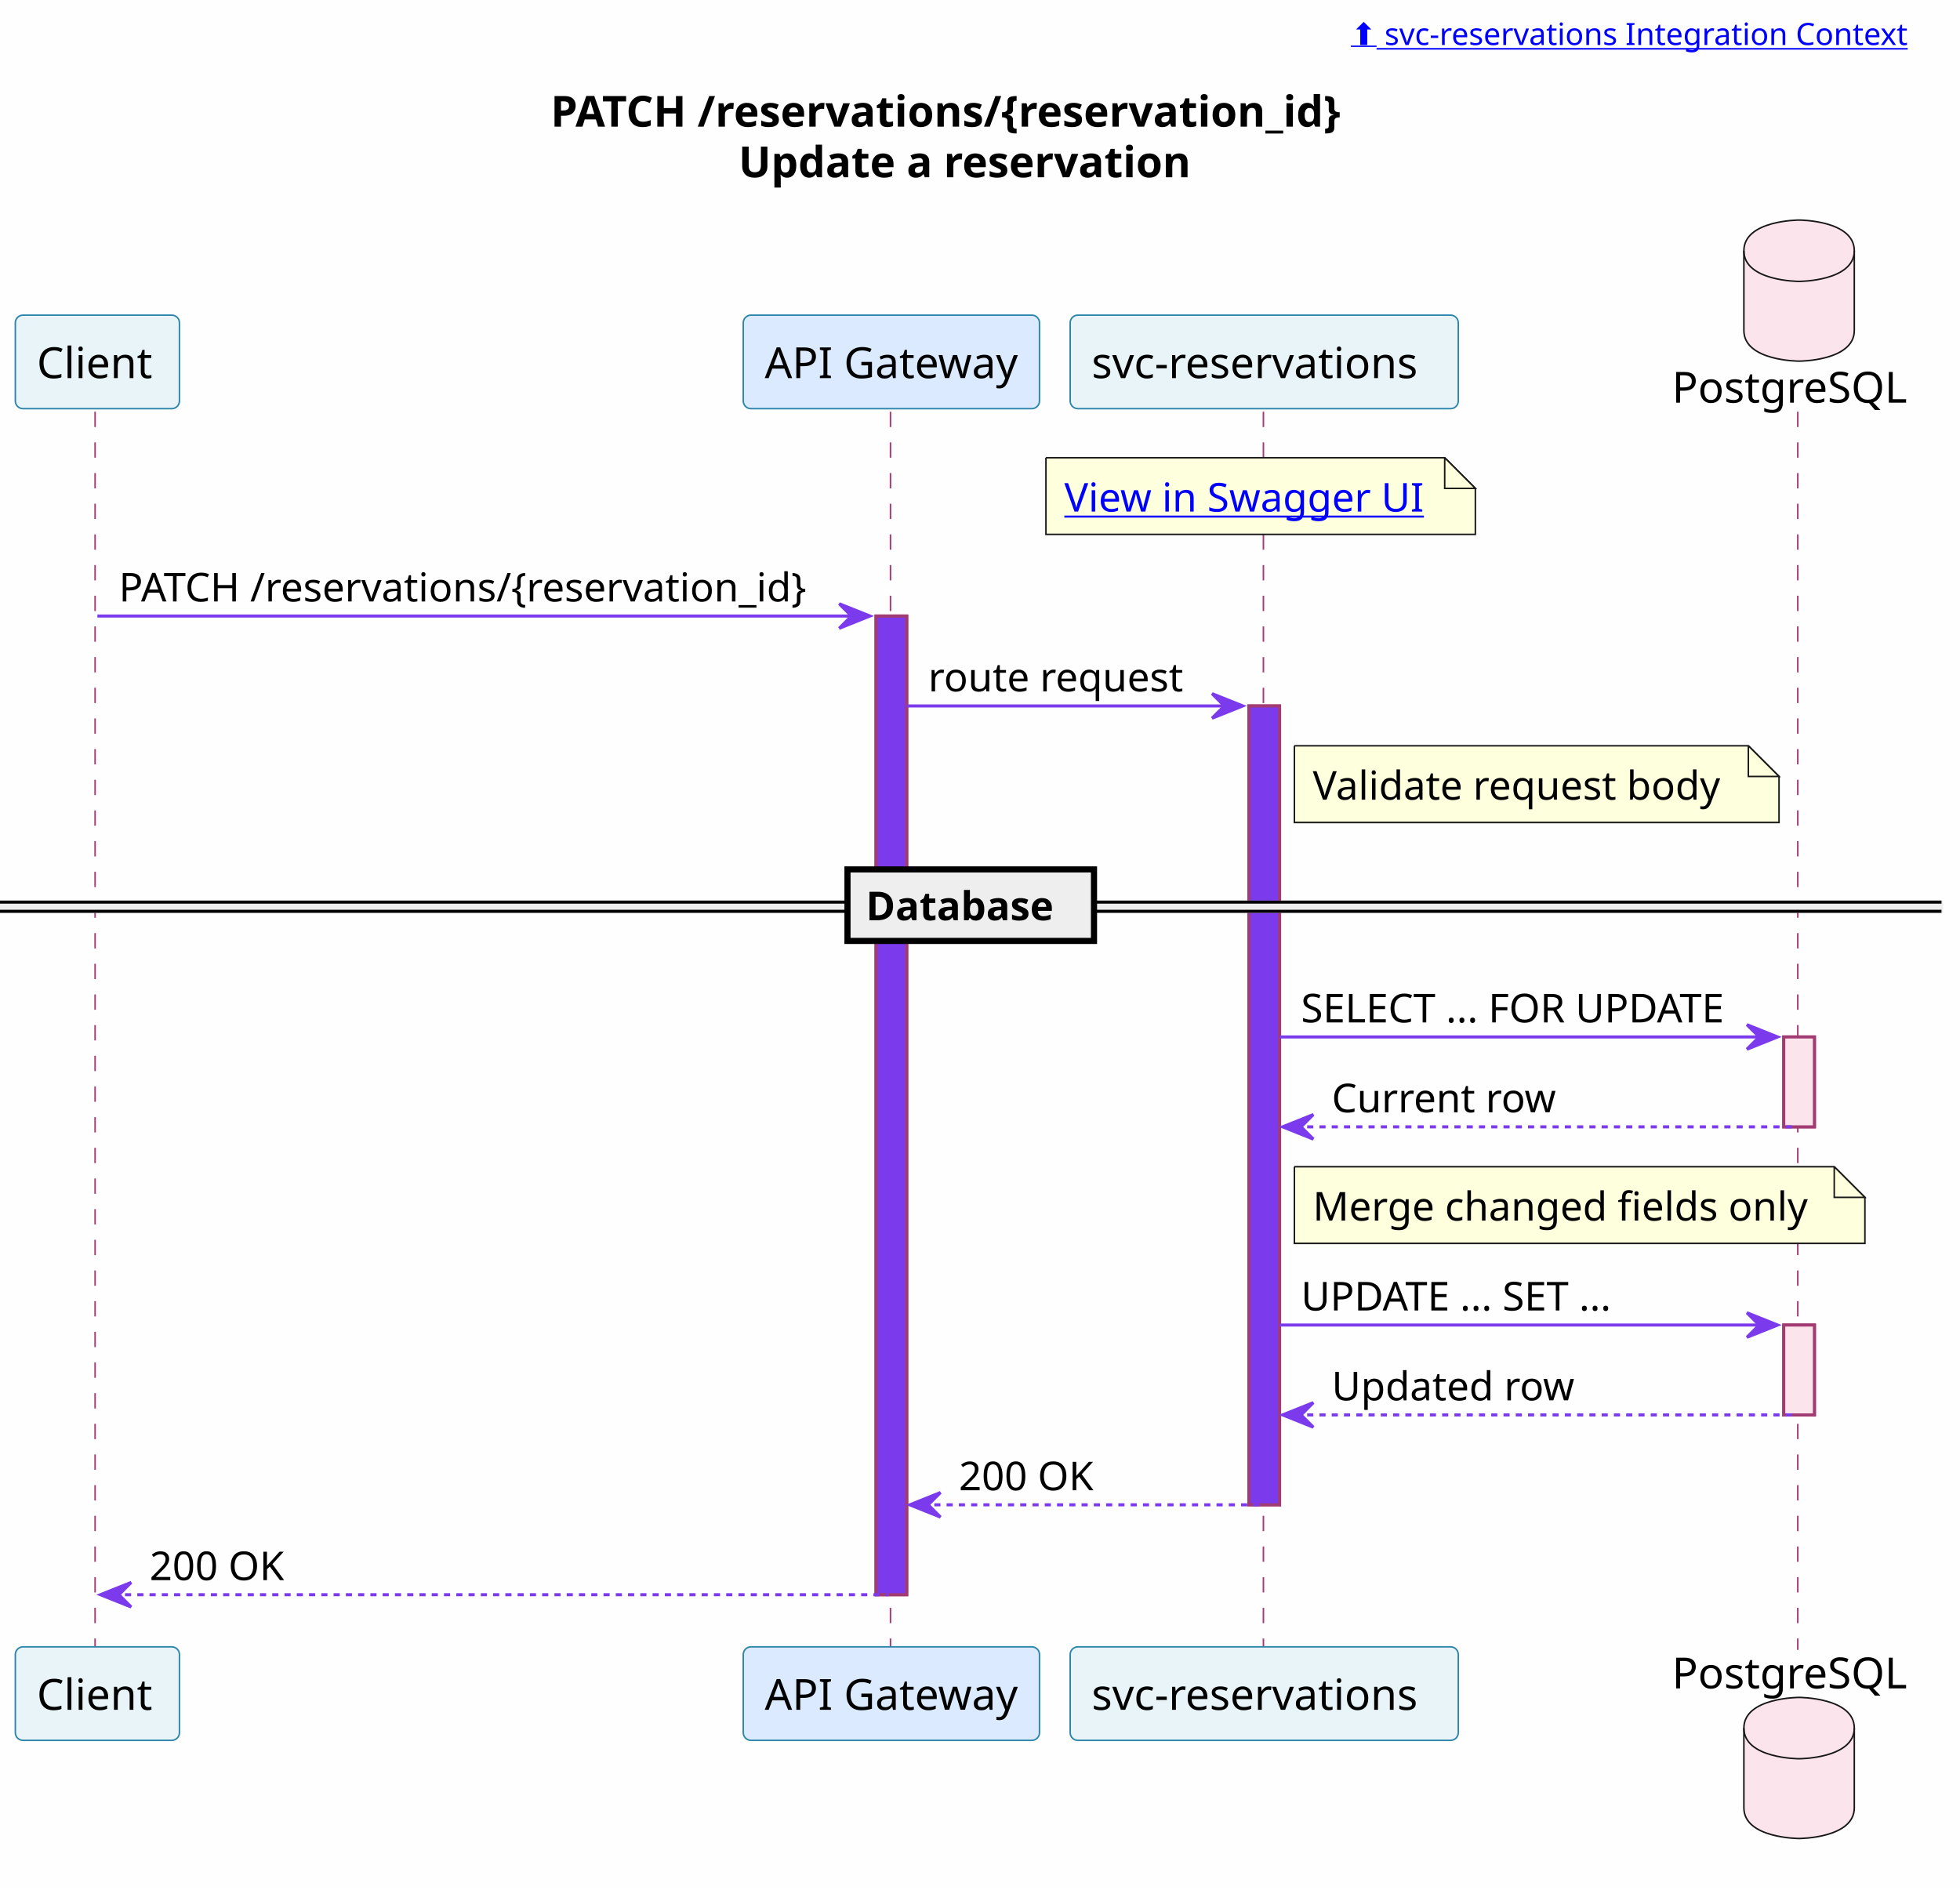
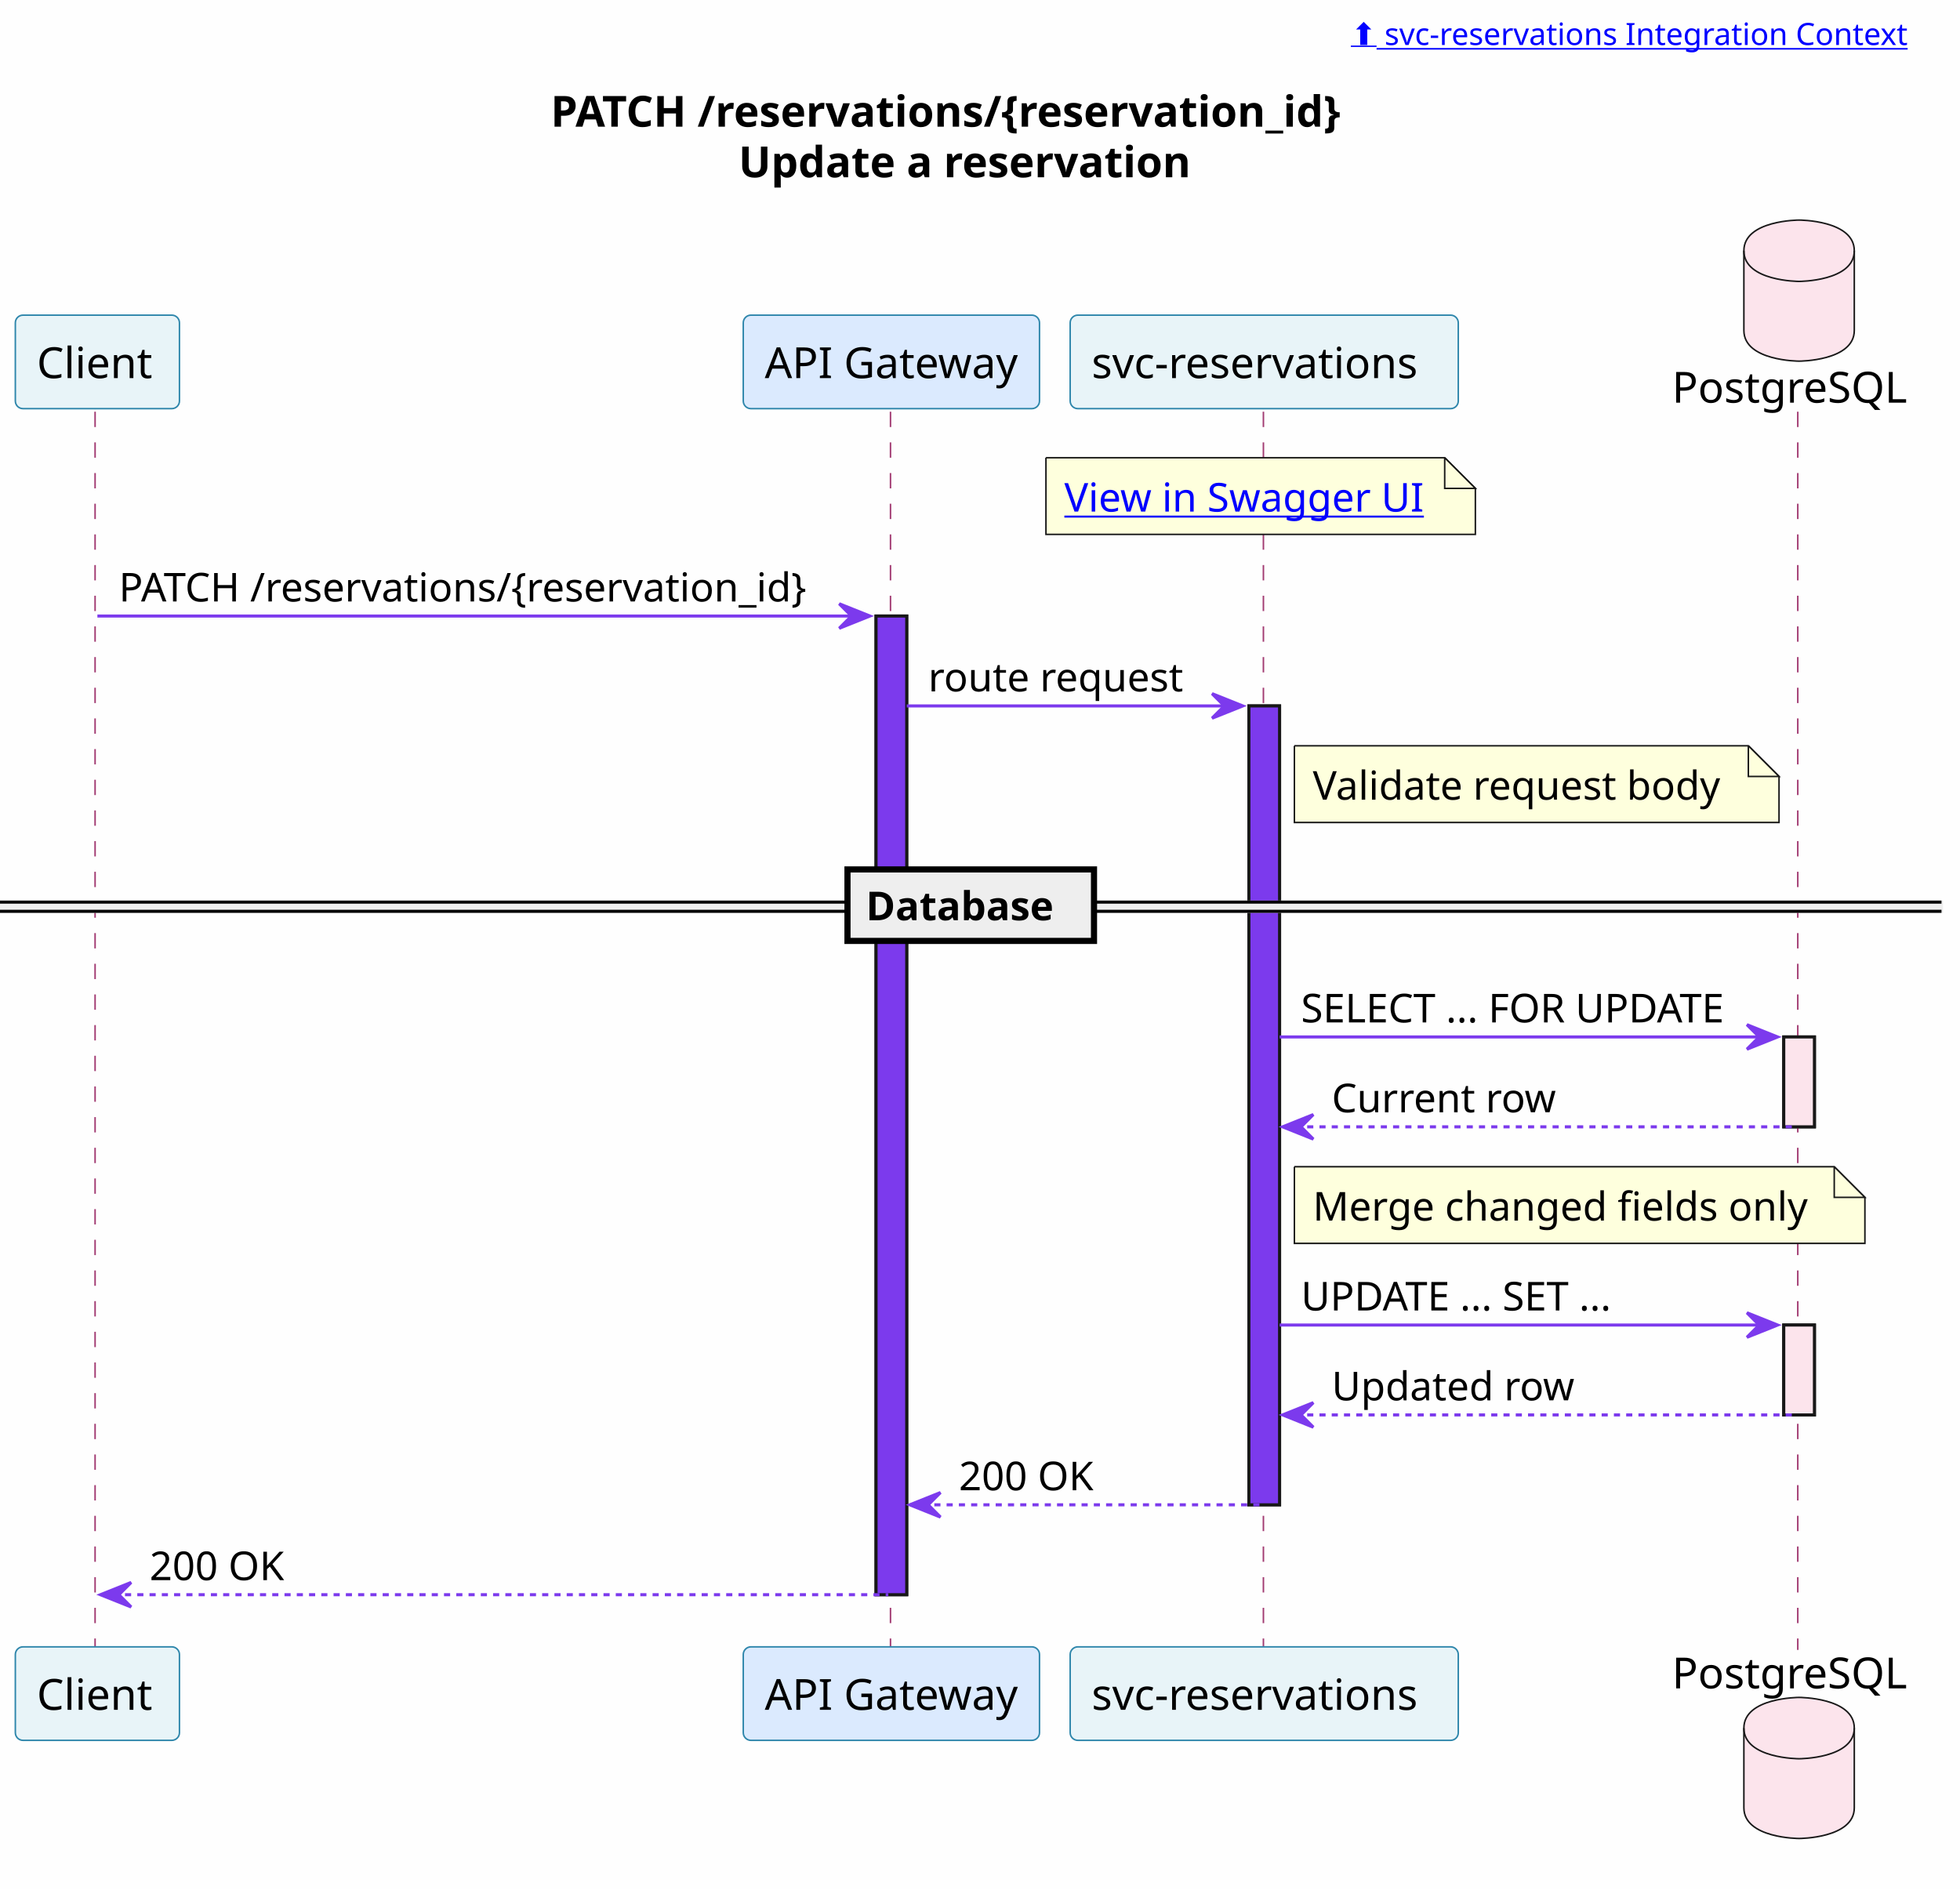
<svg xmlns="http://www.w3.org/2000/svg" xmlns:xlink="http://www.w3.org/1999/xlink" contentStyleType="text/css" data-diagram-type="SEQUENCE" height="616px" preserveAspectRatio="none" style="width:639px;height:616px;background:#FEFEFE;" version="1.1" viewBox="0 0 639 616" width="639px" zoomAndPan="magnify">
  <defs />
  <g>
    <rect fill="#FEFEFE" height="616" style="stroke:none;stroke-width:1;" width="639" x="0" y="0" />
-     <text fill="#000000" font-family="Segoe UI" font-size="14" font-weight="bold" lengthAdjust="spacing" textLength="272.918" x="179.523" y="41.312">PATCH /reservations/{reservation_id}</text>
-     <text fill="#000000" font-family="Segoe UI" font-size="14" font-weight="bold" lengthAdjust="spacing" textLength="150.377" x="240.793" y="57.801">Update a reservation</text>
+     <text fill="#000000" font-family="'Segoe UI'" font-size="14" font-weight="bold" lengthAdjust="spacing" textLength="272.918" x="179.523" y="41.312">PATCH /reservations/{reservation_id}</text>
+     <text fill="#000000" font-family="'Segoe UI'" font-size="14" font-weight="bold" lengthAdjust="spacing" textLength="150.377" x="240.793" y="57.801">Update a reservation</text>
    <g>
-       <rect fill="#7C3AED" height="319.106" style="stroke:#A23B72;stroke-width:1;" width="10" x="285.609" y="200.863" />
+       <rect fill="#7C3AED" height="319.106" style="stroke:#181818;stroke-width:1;" width="10" x="285.609" y="200.863" />
    </g>
    <g>
-       <rect fill="#7C3AED" height="260.484" style="stroke:#A23B72;stroke-width:1;" width="10" x="407.165" y="230.174" />
+       <rect fill="#7C3AED" height="260.484" style="stroke:#181818;stroke-width:1;" width="10" x="407.165" y="230.174" />
    </g>
    <g>
-       <rect fill="#FCE4EC" height="29.311" style="stroke:#A23B72;stroke-width:1;" width="10" x="581.539" y="338.106" />
+       <rect fill="#FCE4EC" height="29.311" style="stroke:#181818;stroke-width:1;" width="10" x="581.539" y="338.106" />
    </g>
    <g>
-       <rect fill="#FCE4EC" height="29.311" style="stroke:#A23B72;stroke-width:1;" width="10" x="581.539" y="432.037" />
+       <rect fill="#FCE4EC" height="29.311" style="stroke:#181818;stroke-width:1;" width="10" x="581.539" y="432.037" />
    </g>
-     <g>
-       <rect fill="#000000" fill-opacity="0" height="403.727" width="8" x="27.752" y="134.242" />
-       <line style="stroke:#A23B72;stroke-width:0.5;stroke-dasharray:5,5;" x1="31" x2="31" y1="134.242" y2="537.969" />
+     <g class="participant-lifeline" data-entity-uid="part1" data-qualified-name="Client" id="part1-lifeline">
+       <g>
+         <rect fill="#000000" fill-opacity="0" height="403.727" width="8" x="27.752" y="134.242" />
+         <line style="stroke:#A23B72;stroke-width:0.5;stroke-dasharray:5,5;" x1="31" x2="31" y1="134.242" y2="537.969" />
+       </g>
    </g>
-     <g>
-       <rect fill="#000000" fill-opacity="0" height="403.727" width="8" x="286.609" y="134.242" />
-       <line style="stroke:#A23B72;stroke-width:0.5;stroke-dasharray:5,5;" x1="290.32" x2="290.32" y1="134.242" y2="537.969" />
+     <g class="participant-lifeline" data-entity-uid="part2" data-qualified-name="GW" id="part2-lifeline">
+       <g>
+         <rect fill="#000000" fill-opacity="0" height="403.727" width="8" x="286.609" y="134.242" />
+         <line style="stroke:#A23B72;stroke-width:0.5;stroke-dasharray:5,5;" x1="290.32" x2="290.32" y1="134.242" y2="537.969" />
+       </g>
    </g>
-     <g>
-       <rect fill="#000000" fill-opacity="0" height="403.727" width="8" x="408.165" y="134.242" />
-       <line style="stroke:#A23B72;stroke-width:0.5;stroke-dasharray:5,5;" x1="411.898" x2="411.898" y1="134.242" y2="537.969" />
+     <g class="participant-lifeline" data-entity-uid="part3" data-qualified-name="Svc" id="part3-lifeline">
+       <g>
+         <rect fill="#000000" fill-opacity="0" height="403.727" width="8" x="408.165" y="134.242" />
+         <line style="stroke:#A23B72;stroke-width:0.5;stroke-dasharray:5,5;" x1="411.898" x2="411.898" y1="134.242" y2="537.969" />
+       </g>
    </g>
-     <g>
-       <rect fill="#000000" fill-opacity="0" height="403.727" width="8" x="582.539" y="134.242" />
-       <line style="stroke:#A23B72;stroke-width:0.5;stroke-dasharray:5,5;" x1="586.114" x2="586.114" y1="134.242" y2="537.969" />
+     <g class="participant-lifeline" data-entity-uid="part4" data-qualified-name="DB" id="part4-lifeline">
+       <g>
+         <rect fill="#000000" fill-opacity="0" height="403.727" width="8" x="582.539" y="134.242" />
+         <line style="stroke:#A23B72;stroke-width:0.5;stroke-dasharray:5,5;" x1="586.114" x2="586.114" y1="134.242" y2="537.969" />
+       </g>
    </g>
-     <g class="participant participant-head" data-participant="Client">
+     <g class="participant participant-head" data-entity-uid="part1" data-qualified-name="Client" id="part1-head">
      <a href="/applications/" target="_top" title="/applications/" xlink:actuate="onRequest" xlink:href="/applications/" xlink:show="new" xlink:title="/applications/" xlink:type="simple">
        <rect fill="#E8F4F8" height="30.488" rx="2.5" ry="2.5" style="stroke:#2E86AB;stroke-width:0.5;" width="53.505" x="5" y="102.754" />
-         <text fill="#000000" font-family="Segoe UI" font-size="14" lengthAdjust="spacing" textLength="39.505" x="12" y="123.289">Client</text>
+         <text fill="#000000" font-family="'Segoe UI'" font-size="14" lengthAdjust="spacing" textLength="39.505" x="12" y="123.289">Client</text>
      </a>
    </g>
-     <g class="participant participant-tail" data-participant="Client">
+     <g class="participant participant-tail" data-entity-uid="part1" data-qualified-name="Client" id="part1-tail">
      <a href="/applications/" target="_top" title="/applications/" xlink:actuate="onRequest" xlink:href="/applications/" xlink:show="new" xlink:title="/applications/" xlink:type="simple">
        <rect fill="#E8F4F8" height="30.488" rx="2.5" ry="2.5" style="stroke:#2E86AB;stroke-width:0.5;" width="53.505" x="5" y="536.969" />
-         <text fill="#000000" font-family="Segoe UI" font-size="14" lengthAdjust="spacing" textLength="39.505" x="12" y="557.504">Client</text>
+         <text fill="#000000" font-family="'Segoe UI'" font-size="14" lengthAdjust="spacing" textLength="39.505" x="12" y="557.504">Client</text>
      </a>
    </g>
-     <g class="participant participant-head" data-participant="GW">
-       <rect fill="#DBEAFE" height="30.488" rx="2.5" ry="2.5" style="stroke:#2E86AB;stroke-width:0.5;" width="96.578" x="242.32" y="102.754" />
-       <text fill="#000000" font-family="Segoe UI" font-size="14" lengthAdjust="spacing" textLength="82.578" x="249.32" y="123.289">API Gateway</text>
+     <g class="participant participant-head" data-entity-uid="part2" data-qualified-name="GW" id="part2-head">
+       <a href="/actors/#api-gateway" target="_top" title="/actors/#api-gateway" xlink:actuate="onRequest" xlink:href="/actors/#api-gateway" xlink:show="new" xlink:title="/actors/#api-gateway" xlink:type="simple">
+         <rect fill="#DBEAFE" height="30.488" rx="2.5" ry="2.5" style="stroke:#2E86AB;stroke-width:0.5;" width="96.578" x="242.32" y="102.754" />
+         <text fill="#000000" font-family="'Segoe UI'" font-size="14" lengthAdjust="spacing" textLength="82.578" x="249.32" y="123.289">API Gateway</text>
+       </a>
    </g>
-     <g class="participant participant-tail" data-participant="GW">
-       <rect fill="#DBEAFE" height="30.488" rx="2.5" ry="2.5" style="stroke:#2E86AB;stroke-width:0.5;" width="96.578" x="242.32" y="536.969" />
-       <text fill="#000000" font-family="Segoe UI" font-size="14" lengthAdjust="spacing" textLength="82.578" x="249.32" y="557.504">API Gateway</text>
+     <g class="participant participant-tail" data-entity-uid="part2" data-qualified-name="GW" id="part2-tail">
+       <a href="/actors/#api-gateway" target="_top" title="/actors/#api-gateway" xlink:actuate="onRequest" xlink:href="/actors/#api-gateway" xlink:show="new" xlink:title="/actors/#api-gateway" xlink:type="simple">
+         <rect fill="#DBEAFE" height="30.488" rx="2.5" ry="2.5" style="stroke:#2E86AB;stroke-width:0.5;" width="96.578" x="242.32" y="536.969" />
+         <text fill="#000000" font-family="'Segoe UI'" font-size="14" lengthAdjust="spacing" textLength="82.578" x="249.32" y="557.504">API Gateway</text>
+       </a>
    </g>
-     <g class="participant participant-head" data-participant="Svc">
+     <g class="participant participant-head" data-entity-uid="part3" data-qualified-name="Svc" id="part3-head">
      <a href="/microservices/svc-reservations/" target="_top" title="/microservices/svc-reservations/" xlink:actuate="onRequest" xlink:href="/microservices/svc-reservations/" xlink:show="new" xlink:title="/microservices/svc-reservations/" xlink:type="simple">
        <rect fill="#E8F4F8" height="30.488" rx="2.5" ry="2.5" style="stroke:#2E86AB;stroke-width:0.5;" width="126.533" x="348.898" y="102.754" />
-         <text fill="#000000" font-family="Segoe UI" font-size="14" lengthAdjust="spacing" textLength="112.533" x="355.898" y="123.289">svc-reservations</text>
+         <text fill="#000000" font-family="'Segoe UI'" font-size="14" lengthAdjust="spacing" textLength="112.533" x="355.898" y="123.289">svc-reservations</text>
      </a>
    </g>
-     <g class="participant participant-tail" data-participant="Svc">
+     <g class="participant participant-tail" data-entity-uid="part3" data-qualified-name="Svc" id="part3-tail">
      <a href="/microservices/svc-reservations/" target="_top" title="/microservices/svc-reservations/" xlink:actuate="onRequest" xlink:href="/microservices/svc-reservations/" xlink:show="new" xlink:title="/microservices/svc-reservations/" xlink:type="simple">
        <rect fill="#E8F4F8" height="30.488" rx="2.5" ry="2.5" style="stroke:#2E86AB;stroke-width:0.5;" width="126.533" x="348.898" y="536.969" />
-         <text fill="#000000" font-family="Segoe UI" font-size="14" lengthAdjust="spacing" textLength="112.533" x="355.898" y="557.504">svc-reservations</text>
+         <text fill="#000000" font-family="'Segoe UI'" font-size="14" lengthAdjust="spacing" textLength="112.533" x="355.898" y="557.504">svc-reservations</text>
      </a>
    </g>
-     <g class="participant participant-head" data-participant="DB">
-       <text fill="#000000" font-family="Segoe UI" font-size="14" lengthAdjust="spacing" textLength="76.85" x="545.114" y="131.289">PostgreSQL</text>
+     <g class="participant participant-head" data-entity-uid="part4" data-qualified-name="DB" id="part4-head">
+       <text fill="#000000" font-family="'Segoe UI'" font-size="14" lengthAdjust="spacing" textLength="76.85" x="545.114" y="131.289">PostgreSQL</text>
      <path d="M568.539,81.754 C568.539,71.754 586.539,71.754 586.539,71.754 C586.539,71.754 604.539,71.754 604.539,81.754 L604.539,107.754 C604.539,117.754 586.539,117.754 586.539,117.754 C586.539,117.754 568.539,117.754 568.539,107.754 L568.539,81.754" fill="#FCE4EC" style="stroke:#181818;stroke-width:0.5;" />
      <path d="M568.539,81.754 C568.539,91.754 586.539,91.754 586.539,91.754 C586.539,91.754 604.539,91.754 604.539,81.754" fill="none" style="stroke:#181818;stroke-width:0.5;" />
    </g>
-     <g class="participant participant-tail" data-participant="DB">
-       <text fill="#000000" font-family="Segoe UI" font-size="14" lengthAdjust="spacing" textLength="76.85" x="545.114" y="550.504">PostgreSQL</text>
+     <g class="participant participant-tail" data-entity-uid="part4" data-qualified-name="DB" id="part4-tail">
+       <text fill="#000000" font-family="'Segoe UI'" font-size="14" lengthAdjust="spacing" textLength="76.85" x="545.114" y="550.504">PostgreSQL</text>
      <path d="M568.539,563.457 C568.539,553.457 586.539,553.457 586.539,553.457 C586.539,553.457 604.539,553.457 604.539,563.457 L604.539,589.457 C604.539,599.457 586.539,599.457 586.539,599.457 C586.539,599.457 568.539,599.457 568.539,589.457 L568.539,563.457" fill="#FCE4EC" style="stroke:#181818;stroke-width:0.5;" />
      <path d="M568.539,563.457 C568.539,573.457 586.539,573.457 586.539,573.457 C586.539,573.457 604.539,573.457 604.539,563.457" fill="none" style="stroke:#181818;stroke-width:0.5;" />
    </g>
    <g>
-       <rect fill="#7C3AED" height="319.106" style="stroke:#A23B72;stroke-width:1;" width="10" x="285.609" y="200.863" />
+       <rect fill="#7C3AED" height="319.106" style="stroke:#181818;stroke-width:1;" width="10" x="285.609" y="200.863" />
    </g>
    <g>
-       <rect fill="#7C3AED" height="260.484" style="stroke:#A23B72;stroke-width:1;" width="10" x="407.165" y="230.174" />
+       <rect fill="#7C3AED" height="260.484" style="stroke:#181818;stroke-width:1;" width="10" x="407.165" y="230.174" />
    </g>
    <g>
-       <rect fill="#FCE4EC" height="29.311" style="stroke:#A23B72;stroke-width:1;" width="10" x="581.539" y="338.106" />
+       <rect fill="#FCE4EC" height="29.311" style="stroke:#181818;stroke-width:1;" width="10" x="581.539" y="338.106" />
    </g>
    <g>
-       <rect fill="#FCE4EC" height="29.311" style="stroke:#A23B72;stroke-width:1;" width="10" x="581.539" y="432.037" />
+       <rect fill="#FCE4EC" height="29.311" style="stroke:#181818;stroke-width:1;" width="10" x="581.539" y="432.037" />
    </g>
    <path d="M341,149.242 L341,174.242 L481,174.242 L481,159.242 L471,149.242 L341,149.242" fill="#FEFFDD" style="stroke:#181818;stroke-width:0.5;" />
    <path d="M471,149.242 L471,159.242 L481,159.242 L471,149.242" fill="#FEFFDD" style="stroke:#181818;stroke-width:0.5;" />
    <a href="/services/api/svc-reservations.html#/Reservations/updateReservation" target="_top" title="/services/api/svc-reservations.html#/Reservations/updateReservation" xlink:actuate="onRequest" xlink:href="/services/api/svc-reservations.html#/Reservations/updateReservation" xlink:show="new" xlink:title="/services/api/svc-reservations.html#/Reservations/updateReservation" xlink:type="simple">
-       <text fill="#0000FF" font-family="Segoe UI" font-size="13" lengthAdjust="spacing" text-decoration="underline" textLength="119.406" x="347" y="166.81">View in Swagger UI</text>
+       <text fill="#0000FF" font-family="'Segoe UI'" font-size="13" lengthAdjust="spacing" text-decoration="underline" textLength="119.406" x="347" y="166.81">View in Swagger UI</text>
    </a>
-     <g class="message" data-participant-1="Client" data-participant-2="GW">
+     <g class="message" data-entity-1="part1" data-entity-2="part2" id="msg1">
      <polygon fill="#7C3AED" points="273.609,196.863,283.609,200.863,273.609,204.863,277.609,200.863" style="stroke:#7C3AED;stroke-width:1;" />
      <line style="stroke:#7C3AED;stroke-width:1;" x1="31.752" x2="279.609" y1="200.863" y2="200.863" />
-       <text fill="#000000" font-family="Segoe UI" font-size="13" lengthAdjust="spacing" textLength="234.857" x="38.752" y="196.121">PATCH /reservations/{reservation_id}</text>
+       <text fill="#000000" font-family="'Segoe UI'" font-size="13" lengthAdjust="spacing" textLength="234.857" x="38.752" y="196.121">PATCH /reservations/{reservation_id}</text>
    </g>
-     <g class="message" data-participant-1="GW" data-participant-2="Svc">
+     <g class="message" data-entity-1="part2" data-entity-2="part3" id="msg2">
      <polygon fill="#7C3AED" points="395.165,226.174,405.165,230.174,395.165,234.174,399.165,230.174" style="stroke:#7C3AED;stroke-width:1;" />
      <line style="stroke:#7C3AED;stroke-width:1;" x1="295.609" x2="401.165" y1="230.174" y2="230.174" />
-       <text fill="#000000" font-family="Segoe UI" font-size="13" lengthAdjust="spacing" textLength="85.135" x="302.609" y="225.432">route request</text>
+       <text fill="#000000" font-family="'Segoe UI'" font-size="13" lengthAdjust="spacing" textLength="85.135" x="302.609" y="225.432">route request</text>
    </g>
    <path d="M422,243.174 L422,268.174 L580,268.174 L580,253.174 L570,243.174 L422,243.174" fill="#FEFFDD" style="stroke:#181818;stroke-width:0.5;" />
    <path d="M570,243.174 L570,253.174 L580,253.174 L570,243.174" fill="#FEFFDD" style="stroke:#181818;stroke-width:0.5;" />
-     <text fill="#000000" font-family="Segoe UI" font-size="13" lengthAdjust="spacing" textLength="137.573" x="428" y="260.742">Validate request body</text>
+     <text fill="#000000" font-family="'Segoe UI'" font-size="13" lengthAdjust="spacing" textLength="137.573" x="428" y="260.742">Validate request body</text>
    <rect fill="#EEEEEE" height="3" style="stroke:#EEEEEE;stroke-width:1;" width="632.964" x="0" y="294.14" />
    <line style="stroke:#000000;stroke-width:1;" x1="0" x2="632.964" y1="294.14" y2="294.14" />
    <line style="stroke:#000000;stroke-width:1;" x1="0" x2="632.964" y1="297.14" y2="297.14" />
    <rect fill="#EEEEEE" height="23.311" style="stroke:#000000;stroke-width:2;" width="80.371" x="276.296" y="283.484" />
-     <text fill="#000000" font-family="Segoe UI" font-size="13" font-weight="bold" lengthAdjust="spacing" textLength="62.086" x="282.296" y="300.053">Database</text>
-     <g class="message" data-participant-1="Svc" data-participant-2="DB">
+     <text fill="#000000" font-family="'Segoe UI'" font-size="13" font-weight="bold" lengthAdjust="spacing" textLength="62.086" x="282.296" y="300.053">Database</text>
+     <g class="message" data-entity-1="part3" data-entity-2="part4" id="msg3">
      <polygon fill="#7C3AED" points="569.539,334.106,579.539,338.106,569.539,342.106,573.539,338.106" style="stroke:#7C3AED;stroke-width:1;" />
      <line style="stroke:#7C3AED;stroke-width:1;" x1="417.165" x2="575.539" y1="338.106" y2="338.106" />
-       <text fill="#000000" font-family="Segoe UI" font-size="13" lengthAdjust="spacing" textLength="145.374" x="424.165" y="333.363">SELECT ... FOR UPDATE</text>
+       <text fill="#000000" font-family="'Segoe UI'" font-size="13" lengthAdjust="spacing" textLength="145.374" x="424.165" y="333.363">SELECT ... FOR UPDATE</text>
    </g>
-     <g class="message" data-participant-1="DB" data-participant-2="Svc">
+     <g class="message" data-entity-1="part4" data-entity-2="part3" id="msg4">
      <polygon fill="#7C3AED" points="428.165,363.416,418.165,367.416,428.165,371.416,424.165,367.416" style="stroke:#7C3AED;stroke-width:1;" />
      <line style="stroke:#7C3AED;stroke-width:1;stroke-dasharray:2,2;" x1="422.165" x2="585.539" y1="367.416" y2="367.416" />
-       <text fill="#000000" font-family="Segoe UI" font-size="13" lengthAdjust="spacing" textLength="75.309" x="434.165" y="362.674">Current row</text>
+       <text fill="#000000" font-family="'Segoe UI'" font-size="13" lengthAdjust="spacing" textLength="75.309" x="434.165" y="362.674">Current row</text>
    </g>
    <path d="M422,380.416 L422,405.416 L608,405.416 L608,390.416 L598,380.416 L422,380.416" fill="#FEFFDD" style="stroke:#181818;stroke-width:0.5;" />
    <path d="M598,380.416 L598,390.416 L608,390.416 L598,380.416" fill="#FEFFDD" style="stroke:#181818;stroke-width:0.5;" />
-     <text fill="#000000" font-family="Segoe UI" font-size="13" lengthAdjust="spacing" textLength="165.902" x="428" y="397.984">Merge changed fields only</text>
-     <g class="message" data-participant-1="Svc" data-participant-2="DB">
+     <text fill="#000000" font-family="'Segoe UI'" font-size="13" lengthAdjust="spacing" textLength="165.902" x="428" y="397.984">Merge changed fields only</text>
+     <g class="message" data-entity-1="part3" data-entity-2="part4" id="msg5">
      <polygon fill="#7C3AED" points="569.539,428.037,579.539,432.037,569.539,436.037,573.539,432.037" style="stroke:#7C3AED;stroke-width:1;" />
      <line style="stroke:#7C3AED;stroke-width:1;" x1="417.165" x2="575.539" y1="432.037" y2="432.037" />
-       <text fill="#000000" font-family="Segoe UI" font-size="13" lengthAdjust="spacing" textLength="109.453" x="424.165" y="427.295">UPDATE ... SET ...</text>
+       <text fill="#000000" font-family="'Segoe UI'" font-size="13" lengthAdjust="spacing" textLength="109.453" x="424.165" y="427.295">UPDATE ... SET ...</text>
    </g>
-     <g class="message" data-participant-1="DB" data-participant-2="Svc">
+     <g class="message" data-entity-1="part4" data-entity-2="part3" id="msg6">
      <polygon fill="#7C3AED" points="428.165,457.348,418.165,461.348,428.165,465.348,424.165,461.348" style="stroke:#7C3AED;stroke-width:1;" />
      <line style="stroke:#7C3AED;stroke-width:1;stroke-dasharray:2,2;" x1="422.165" x2="585.539" y1="461.348" y2="461.348" />
-       <text fill="#000000" font-family="Segoe UI" font-size="13" lengthAdjust="spacing" textLength="80.272" x="434.165" y="456.606">Updated row</text>
+       <text fill="#000000" font-family="'Segoe UI'" font-size="13" lengthAdjust="spacing" textLength="80.272" x="434.165" y="456.606">Updated row</text>
    </g>
-     <g class="message" data-participant-1="Svc" data-participant-2="GW">
+     <g class="message" data-entity-1="part3" data-entity-2="part2" id="msg7">
      <polygon fill="#7C3AED" points="306.609,486.658,296.609,490.658,306.609,494.658,302.609,490.658" style="stroke:#7C3AED;stroke-width:1;" />
      <line style="stroke:#7C3AED;stroke-width:1;stroke-dasharray:2,2;" x1="300.609" x2="411.165" y1="490.658" y2="490.658" />
-       <text fill="#000000" font-family="Segoe UI" font-size="13" lengthAdjust="spacing" textLength="47.36" x="312.609" y="485.916">200 OK</text>
+       <text fill="#000000" font-family="'Segoe UI'" font-size="13" lengthAdjust="spacing" textLength="47.36" x="312.609" y="485.916">200 OK</text>
    </g>
-     <g class="message" data-participant-1="GW" data-participant-2="Client">
+     <g class="message" data-entity-1="part2" data-entity-2="part1" id="msg8">
      <polygon fill="#7C3AED" points="42.752,515.969,32.752,519.969,42.752,523.969,38.752,519.969" style="stroke:#7C3AED;stroke-width:1;" />
      <line style="stroke:#7C3AED;stroke-width:1;stroke-dasharray:2,2;" x1="36.752" x2="289.609" y1="519.969" y2="519.969" />
-       <text fill="#000000" font-family="Segoe UI" font-size="13" lengthAdjust="spacing" textLength="47.36" x="48.752" y="515.227">200 OK</text>
+       <text fill="#000000" font-family="'Segoe UI'" font-size="13" lengthAdjust="spacing" textLength="47.36" x="48.752" y="515.227">200 OK</text>
    </g>
    <a href="/microservices/svc-reservations/#integration-context" target="_top" title="/microservices/svc-reservations/#integration-context" xlink:actuate="onRequest" xlink:href="/microservices/svc-reservations/#integration-context" xlink:show="new" xlink:title="/microservices/svc-reservations/#integration-context" xlink:type="simple">
-       <text fill="#0000FF" font-family="Segoe UI" font-size="10" lengthAdjust="spacing" text-decoration="underline" textLength="191.553" x="440.411" y="14.668">⬆ svc-reservations Integration Context</text>
+       <text fill="#0000FF" font-family="'Segoe UI'" font-size="10" lengthAdjust="spacing" text-decoration="underline" textLength="191.553" x="440.411" y="14.668">⬆ svc-reservations Integration Context</text>
    </a>
  </g>
</svg>
